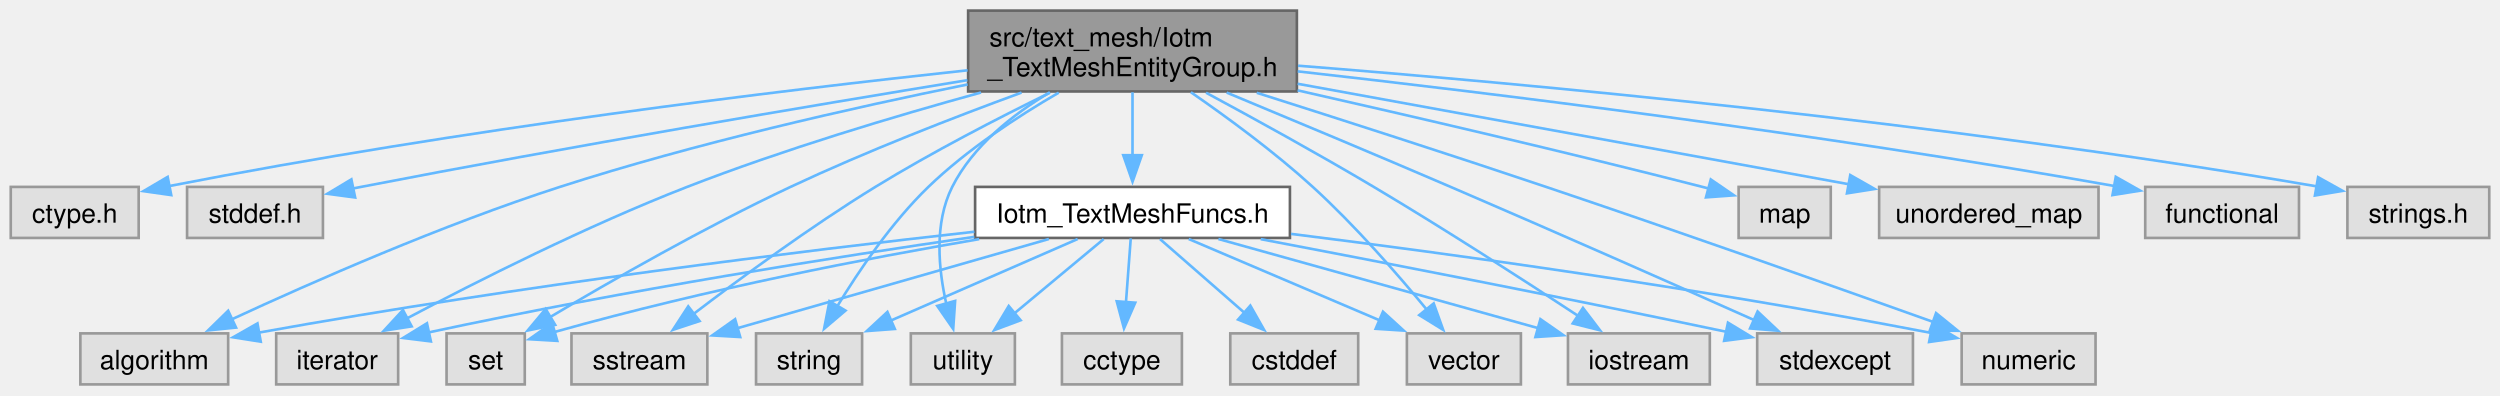
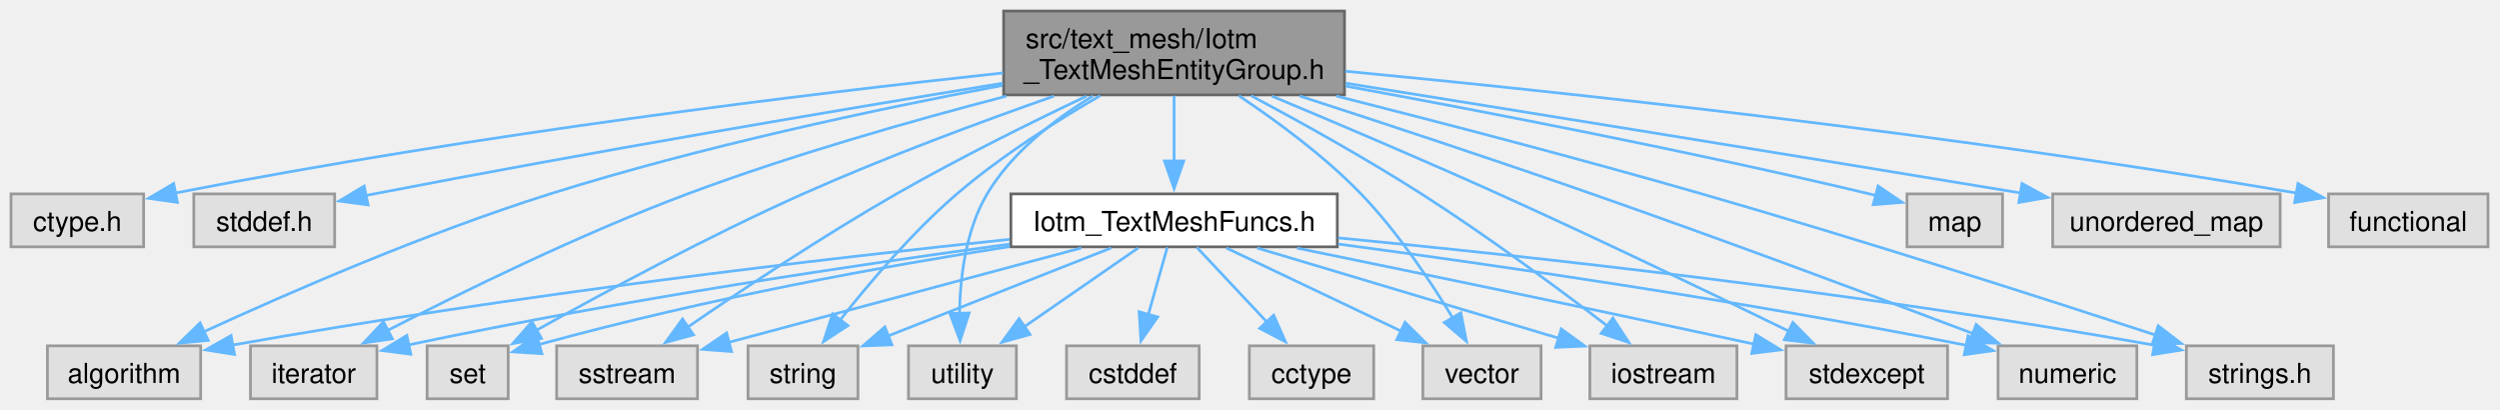
- <svg xmlns="http://www.w3.org/2000/svg" xmlns:xlink="http://www.w3.org/1999/xlink" width="943pt" height="149pt" viewBox="0.00 0.00 942.88 149.00">
+ <svg xmlns="http://www.w3.org/2000/svg" xmlns:xlink="http://www.w3.org/1999/xlink" width="909pt" height="149pt" viewBox="0.00 0.00 909.12 149.00">
  <g id="graph0" class="graph" transform="scale(1 1) rotate(0) translate(4 145)">
    <g id="Node000001" class="node">
      <g id="a_Node000001">
        <a xlink:title=" ">
          <polygon fill="#999999" stroke="#666666" points="485.12,-141 361.12,-141 361.12,-110.5 485.12,-110.5 485.12,-141" />
          <text text-anchor="start" x="369.12" y="-127.5" font-family="Helvetica,sans-Serif" font-size="10.00">src/text_mesh/Iotm</text>
          <text text-anchor="middle" x="423.12" y="-116.25" font-family="Helvetica,sans-Serif" font-size="10.00">_TextMeshEntityGroup.h</text>
        </a>
      </g>
    </g>
    <g id="Node000002" class="node">
      <g id="a_Node000002">
        <a xlink:title=" ">
          <polygon fill="#e0e0e0" stroke="#999999" points="48.25,-74.5 0,-74.5 0,-55.25 48.25,-55.25 48.25,-74.5" />
          <text text-anchor="middle" x="24.12" y="-61" font-family="Helvetica,sans-Serif" font-size="10.00">ctype.h</text>
        </a>
      </g>
    </g>
    <g id="edge1_Node000001_Node000002" class="edge">
      <g id="a_edge1_Node000001_Node000002">
        <a xlink:title=" ">
          <path fill="none" stroke="#63b8ff" d="M360.91,-118.49C290.14,-110.87 170.96,-96.49 59.65,-74.8" />
          <polygon fill="#63b8ff" stroke="#63b8ff" points="60.53,-71.41 50.04,-72.9 59.18,-78.27 60.53,-71.41" />
        </a>
      </g>
    </g>
    <g id="Node000003" class="node">
      <g id="a_Node000003">
        <a xlink:title=" ">
          <polygon fill="#e0e0e0" stroke="#999999" points="117.75,-74.5 66.5,-74.5 66.5,-55.25 117.75,-55.25 117.75,-74.5" />
          <text text-anchor="middle" x="92.12" y="-61" font-family="Helvetica,sans-Serif" font-size="10.00">stddef.h</text>
        </a>
      </g>
    </g>
    <g id="edge2_Node000001_Node000003" class="edge">
      <g id="a_edge2_Node000001_Node000003">
        <a xlink:title=" ">
          <path fill="none" stroke="#63b8ff" d="M360.83,-114.76C301.81,-105.11 210.76,-89.76 132.12,-74.5 131.12,-74.3 130.1,-74.1 129.07,-73.9" />
          <polygon fill="#63b8ff" stroke="#63b8ff" points="129.9,-70.5 119.4,-71.91 128.48,-77.35 129.9,-70.5" />
        </a>
      </g>
    </g>
    <g id="Node000004" class="node">
      <g id="a_Node000004">
        <a xlink:title=" ">
-           <polygon fill="#e0e0e0" stroke="#999999" points="82,-19.25 26.25,-19.25 26.25,0 82,0 82,-19.25" />
-           <text text-anchor="middle" x="54.12" y="-5.75" font-family="Helvetica,sans-Serif" font-size="10.00">algorithm</text>
+           <polygon fill="#e0e0e0" stroke="#999999" points="69,-19.25 13.25,-19.25 13.25,0 69,0 69,-19.25" />
+           <text text-anchor="middle" x="41.12" y="-5.75" font-family="Helvetica,sans-Serif" font-size="10.00">algorithm</text>
        </a>
      </g>
    </g>
    <g id="edge3_Node000001_Node000004" class="edge">
      <g id="a_edge3_Node000001_Node000004">
        <a xlink:title=" ">
-           <path fill="none" stroke="#63b8ff" d="M360.93,-113.15C317.36,-104.33 258.06,-90.93 207.12,-74.5 162.96,-60.26 113.75,-38.62 83.36,-24.55" />
-           <polygon fill="#63b8ff" stroke="#63b8ff" points="84.97,-21.44 74.43,-20.38 82.01,-27.79 84.97,-21.44" />
+           <path fill="none" stroke="#63b8ff" d="M360.7,-113.95C314.67,-105.26 250.81,-91.68 196.12,-74.5 151.12,-60.36 100.96,-38.52 70.22,-24.4" />
+           <polygon fill="#63b8ff" stroke="#63b8ff" points="71.74,-21.24 61.2,-20.21 68.79,-27.59 71.74,-21.24" />
        </a>
      </g>
    </g>
    <g id="Node000005" class="node">
      <g id="a_Node000005">
        <a xlink:title=" ">
-           <polygon fill="#e0e0e0" stroke="#999999" points="146.12,-19.25 100.12,-19.25 100.12,0 146.12,0 146.12,-19.25" />
-           <text text-anchor="middle" x="123.12" y="-5.75" font-family="Helvetica,sans-Serif" font-size="10.00">iterator</text>
+           <polygon fill="#e0e0e0" stroke="#999999" points="133.12,-19.25 87.12,-19.25 87.12,0 133.12,0 133.12,-19.25" />
+           <text text-anchor="middle" x="110.12" y="-5.75" font-family="Helvetica,sans-Serif" font-size="10.00">iterator</text>
        </a>
      </g>
    </g>
    <g id="edge4_Node000001_Node000005" class="edge">
      <g id="a_edge4_Node000001_Node000005">
        <a xlink:title=" ">
-           <path fill="none" stroke="#63b8ff" d="M365.98,-110.11C333.12,-101.08 291.3,-88.56 255.12,-74.5 217.38,-59.83 175.57,-38.73 149.33,-24.85" />
-           <polygon fill="#63b8ff" stroke="#63b8ff" points="151.22,-21.89 140.75,-20.27 147.93,-28.07 151.22,-21.89" />
+           <path fill="none" stroke="#63b8ff" d="M362.13,-110.05C327.64,-101.09 283.97,-88.65 246.12,-74.5 207.26,-59.96 164.18,-38.83 137.13,-24.91" />
+           <polygon fill="#63b8ff" stroke="#63b8ff" points="138.75,-21.8 128.26,-20.3 135.52,-28.02 138.75,-21.8" />
        </a>
      </g>
    </g>
    <g id="Node000006" class="node">
      <g id="a_Node000006">
        <a xlink:title=" ">
-           <polygon fill="#e0e0e0" stroke="#999999" points="686.5,-74.5 651.75,-74.5 651.75,-55.25 686.5,-55.25 686.5,-74.5" />
-           <text text-anchor="middle" x="669.12" y="-61" font-family="Helvetica,sans-Serif" font-size="10.00">map</text>
+           <polygon fill="#e0e0e0" stroke="#999999" points="724.5,-74.5 689.75,-74.5 689.75,-55.25 724.5,-55.25 724.5,-74.5" />
+           <text text-anchor="middle" x="707.12" y="-61" font-family="Helvetica,sans-Serif" font-size="10.00">map</text>
        </a>
      </g>
    </g>
    <g id="edge5_Node000001_Node000006" class="edge">
      <g id="a_edge5_Node000001_Node000006">
        <a xlink:title=" ">
-           <path fill="none" stroke="#63b8ff" d="M485.39,-110.92C528.4,-101.19 586.88,-87.61 638.12,-74.5 638.94,-74.29 639.76,-74.08 640.59,-73.86" />
-           <polygon fill="#63b8ff" stroke="#63b8ff" points="641.25,-77.31 649.99,-71.32 639.43,-70.55 641.25,-77.31" />
+           <path fill="none" stroke="#63b8ff" d="M485.53,-113.71C536.91,-104.29 611.54,-89.88 676.12,-74.5 676.94,-74.31 677.77,-74.11 678.6,-73.9" />
+           <polygon fill="#63b8ff" stroke="#63b8ff" points="679.24,-77.35 688.02,-71.42 677.45,-70.58 679.24,-77.35" />
        </a>
      </g>
    </g>
    <g id="Node000007" class="node">
      <g id="a_Node000007">
        <a xlink:title=" ">
-           <polygon fill="#e0e0e0" stroke="#999999" points="193.88,-19.25 164.38,-19.25 164.38,0 193.88,0 193.88,-19.25" />
-           <text text-anchor="middle" x="179.12" y="-5.75" font-family="Helvetica,sans-Serif" font-size="10.00">set</text>
+           <polygon fill="#e0e0e0" stroke="#999999" points="180.88,-19.25 151.38,-19.25 151.38,0 180.88,0 180.88,-19.25" />
+           <text text-anchor="middle" x="166.12" y="-5.75" font-family="Helvetica,sans-Serif" font-size="10.00">set</text>
        </a>
      </g>
    </g>
    <g id="edge6_Node000001_Node000007" class="edge">
      <g id="a_edge6_Node000001_Node000007">
        <a xlink:title=" ">
-           <path fill="none" stroke="#63b8ff" d="M381.27,-110.08C355.73,-100.73 322.62,-87.89 294.12,-74.5 261.86,-59.34 226.19,-38.92 203.26,-25.29" />
-           <polygon fill="#63b8ff" stroke="#63b8ff" points="205.35,-22.47 194.97,-20.33 201.75,-28.47 205.35,-22.47" />
+           <path fill="none" stroke="#63b8ff" d="M379.4,-110.05C352.7,-100.68 318.05,-87.84 288.12,-74.5 253.7,-59.15 215.4,-38.48 191.06,-24.86" />
+           <polygon fill="#63b8ff" stroke="#63b8ff" points="192.97,-21.93 182.54,-20.07 189.54,-28.03 192.97,-21.93" />
        </a>
      </g>
    </g>
    <g id="Node000008" class="node">
      <g id="a_Node000008">
        <a xlink:title=" ">
-           <polygon fill="#e0e0e0" stroke="#999999" points="262.75,-19.25 211.5,-19.25 211.5,0 262.75,0 262.75,-19.25" />
-           <text text-anchor="middle" x="237.12" y="-5.75" font-family="Helvetica,sans-Serif" font-size="10.00">sstream</text>
+           <polygon fill="#e0e0e0" stroke="#999999" points="249.75,-19.25 198.5,-19.25 198.5,0 249.75,0 249.75,-19.25" />
+           <text text-anchor="middle" x="224.12" y="-5.75" font-family="Helvetica,sans-Serif" font-size="10.00">sstream</text>
        </a>
      </g>
    </g>
    <g id="edge7_Node000001_Node000008" class="edge">
      <g id="a_edge7_Node000001_Node000008">
        <a xlink:title=" ">
-           <path fill="none" stroke="#63b8ff" d="M391.92,-110.02C372.59,-100.54 347.46,-87.59 326.12,-74.5 301.64,-59.48 275.07,-39.95 257.39,-26.46" />
-           <polygon fill="#63b8ff" stroke="#63b8ff" points="259.82,-23.91 249.76,-20.58 255.54,-29.45 259.82,-23.91" />
+           <path fill="none" stroke="#63b8ff" d="M391.24,-110.05C371.11,-100.49 344.73,-87.43 322.12,-74.5 295.25,-59.13 265.64,-39.42 246.07,-25.98" />
+           <polygon fill="#63b8ff" stroke="#63b8ff" points="248.29,-23.26 238.07,-20.45 244.3,-29.01 248.29,-23.26" />
        </a>
      </g>
    </g>
    <g id="Node000009" class="node">
      <g id="a_Node000009">
        <a xlink:title=" ">
-           <polygon fill="#e0e0e0" stroke="#999999" points="321.12,-19.25 281.12,-19.25 281.12,0 321.12,0 321.12,-19.25" />
-           <text text-anchor="middle" x="301.12" y="-5.75" font-family="Helvetica,sans-Serif" font-size="10.00">string</text>
+           <polygon fill="#e0e0e0" stroke="#999999" points="308.12,-19.25 268.12,-19.25 268.12,0 308.12,0 308.12,-19.25" />
+           <text text-anchor="middle" x="288.12" y="-5.75" font-family="Helvetica,sans-Serif" font-size="10.00">string</text>
        </a>
      </g>
    </g>
    <g id="edge8_Node000001_Node000009" class="edge">
      <g id="a_edge8_Node000001_Node000009">
        <a xlink:title=" ">
-           <path fill="none" stroke="#63b8ff" d="M395.29,-110.05C379.78,-101.06 360.71,-88.58 346.12,-74.5 332.26,-61.12 319.93,-42.93 311.7,-29.38" />
-           <polygon fill="#63b8ff" stroke="#63b8ff" points="314.86,-27.85 306.79,-20.99 308.82,-31.39 314.86,-27.85" />
+           <path fill="none" stroke="#63b8ff" d="M396.21,-110.21C380.29,-101 360.17,-88.25 344.12,-74.5 327.91,-60.6 312.12,-41.98 301.46,-28.43" />
+           <polygon fill="#63b8ff" stroke="#63b8ff" points="304.46,-26.6 295.59,-20.8 298.91,-30.86 304.46,-26.6" />
        </a>
      </g>
    </g>
    <g id="Node000010" class="node">
      <g id="a_Node000010">
        <a xlink:title=" ">
-           <polygon fill="#e0e0e0" stroke="#999999" points="378.75,-19.25 339.5,-19.25 339.5,0 378.75,0 378.75,-19.25" />
-           <text text-anchor="middle" x="359.12" y="-5.75" font-family="Helvetica,sans-Serif" font-size="10.00">utility</text>
+           <polygon fill="#e0e0e0" stroke="#999999" points="365.75,-19.25 326.5,-19.25 326.5,0 365.75,0 365.75,-19.25" />
+           <text text-anchor="middle" x="346.12" y="-5.75" font-family="Helvetica,sans-Serif" font-size="10.00">utility</text>
        </a>
      </g>
    </g>
    <g id="edge9_Node000001_Node000010" class="edge">
      <g id="a_edge9_Node000001_Node000010">
        <a xlink:title=" ">
-           <path fill="none" stroke="#63b8ff" d="M391.95,-110.17C377.98,-101.85 362.93,-89.97 355.12,-74.5 348.23,-60.83 349.92,-43.37 352.94,-30.16" />
-           <polygon fill="#63b8ff" stroke="#63b8ff" points="356.21,-31.48 355.49,-20.91 349.46,-29.62 356.21,-31.48" />
+           <path fill="none" stroke="#63b8ff" d="M393.57,-110.09C379.64,-101.62 364.14,-89.63 355.12,-74.5 347.31,-61.38 345.27,-44.1 345.06,-30.83" />
+           <polygon fill="#63b8ff" stroke="#63b8ff" points="348.56,-31.18 345.27,-21.11 341.56,-31.03 348.56,-31.18" />
        </a>
      </g>
    </g>
    <g id="Node000011" class="node">
      <g id="a_Node000011">
        <a xlink:title=" ">
-           <polygon fill="#e0e0e0" stroke="#999999" points="569.62,-19.25 526.62,-19.25 526.62,0 569.62,0 569.62,-19.25" />
-           <text text-anchor="middle" x="548.12" y="-5.75" font-family="Helvetica,sans-Serif" font-size="10.00">vector</text>
+           <polygon fill="#e0e0e0" stroke="#999999" points="556.62,-19.25 513.62,-19.25 513.62,0 556.62,0 556.62,-19.25" />
+           <text text-anchor="middle" x="535.12" y="-5.75" font-family="Helvetica,sans-Serif" font-size="10.00">vector</text>
        </a>
      </g>
    </g>
    <g id="edge10_Node000001_Node000011" class="edge">
      <g id="a_edge10_Node000001_Node000011">
        <a xlink:title=" ">
-           <path fill="none" stroke="#63b8ff" d="M445.14,-110.21C458.91,-100.7 476.7,-87.65 491.12,-74.5 507.03,-60 523.19,-41.46 534.22,-28.09" />
-           <polygon fill="#63b8ff" stroke="#63b8ff" points="536.73,-30.55 540.31,-20.58 531.29,-26.14 536.73,-30.55" />
+           <path fill="none" stroke="#63b8ff" d="M446.69,-110.18C460.53,-100.96 477.86,-88.22 491.12,-74.5 504.42,-60.75 516.51,-42.6 524.63,-29.16" />
+           <polygon fill="#63b8ff" stroke="#63b8ff" points="527.45,-31.27 529.48,-20.87 521.41,-27.73 527.45,-31.27" />
        </a>
      </g>
    </g>
    <g id="Node000012" class="node">
      <g id="a_Node000012">
        <a xlink:title=" ">
-           <polygon fill="#e0e0e0" stroke="#999999" points="787.5,-74.5 704.75,-74.5 704.75,-55.25 787.5,-55.25 787.5,-74.5" />
-           <text text-anchor="middle" x="746.12" y="-61" font-family="Helvetica,sans-Serif" font-size="10.00">unordered_map</text>
+           <polygon fill="#e0e0e0" stroke="#999999" points="825.5,-74.5 742.75,-74.5 742.75,-55.25 825.5,-55.25 825.5,-74.5" />
+           <text text-anchor="middle" x="784.12" y="-61" font-family="Helvetica,sans-Serif" font-size="10.00">unordered_map</text>
        </a>
      </g>
    </g>
    <g id="edge11_Node000001_Node000012" class="edge">
      <g id="a_edge11_Node000001_Node000012">
        <a xlink:title=" ">
-           <path fill="none" stroke="#63b8ff" d="M485.4,-113.4C545.77,-102.39 636.34,-85.89 693.29,-75.51" />
-           <polygon fill="#63b8ff" stroke="#63b8ff" points="693.86,-78.96 703.07,-73.72 692.61,-72.07 693.86,-78.96" />
+           <path fill="none" stroke="#63b8ff" d="M485.49,-114.77C545.66,-105.11 639.63,-89.95 731.23,-74.81" />
+           <polygon fill="#63b8ff" stroke="#63b8ff" points="731.59,-78.29 740.89,-73.21 730.45,-71.39 731.59,-78.29" />
        </a>
      </g>
    </g>
    <g id="Node000013" class="node">
      <g id="a_Node000013">
        <a xlink:title=" ">
-           <polygon fill="#e0e0e0" stroke="#999999" points="640.88,-19.25 587.38,-19.25 587.38,0 640.88,0 640.88,-19.25" />
-           <text text-anchor="middle" x="614.12" y="-5.75" font-family="Helvetica,sans-Serif" font-size="10.00">iostream</text>
+           <polygon fill="#e0e0e0" stroke="#999999" points="627.88,-19.25 574.38,-19.25 574.38,0 627.88,0 627.88,-19.25" />
+           <text text-anchor="middle" x="601.12" y="-5.75" font-family="Helvetica,sans-Serif" font-size="10.00">iostream</text>
        </a>
      </g>
    </g>
    <g id="edge12_Node000001_Node000013" class="edge">
      <g id="a_edge12_Node000001_Node000013">
        <a xlink:title=" ">
-           <path fill="none" stroke="#63b8ff" d="M450.86,-110.03C469.02,-100.25 493.18,-86.95 514.12,-74.5 540.96,-58.54 571.08,-39.09 591.18,-25.87" />
-           <polygon fill="#63b8ff" stroke="#63b8ff" points="593.03,-28.85 599.45,-20.42 589.17,-23 593.03,-28.85" />
+           <path fill="none" stroke="#63b8ff" d="M451.2,-110.19C469.21,-100.57 492.92,-87.41 513.12,-74.5 537.15,-59.15 563.46,-39.68 580.99,-26.29" />
+           <polygon fill="#63b8ff" stroke="#63b8ff" points="582.77,-29.34 588.56,-20.47 578.5,-23.79 582.77,-29.34" />
        </a>
      </g>
    </g>
    <g id="Node000014" class="node">
      <g id="a_Node000014">
        <a xlink:title=" ">
-           <polygon fill="#e0e0e0" stroke="#999999" points="863.12,-74.5 805.12,-74.5 805.12,-55.25 863.12,-55.25 863.12,-74.5" />
-           <text text-anchor="middle" x="834.12" y="-61" font-family="Helvetica,sans-Serif" font-size="10.00">functional</text>
+           <polygon fill="#e0e0e0" stroke="#999999" points="901.12,-74.5 843.12,-74.5 843.12,-55.25 901.12,-55.25 901.12,-74.5" />
+           <text text-anchor="middle" x="872.12" y="-61" font-family="Helvetica,sans-Serif" font-size="10.00">functional</text>
        </a>
      </g>
    </g>
    <g id="edge13_Node000001_Node000014" class="edge">
      <g id="a_edge13_Node000001_Node000014">
        <a xlink:title=" ">
-           <path fill="none" stroke="#63b8ff" d="M485.43,-118.08C557.38,-109.99 679.52,-95.08 793.7,-74.8" />
-           <polygon fill="#63b8ff" stroke="#63b8ff" points="794.01,-78.3 803.23,-73.09 792.77,-71.41 794.01,-78.3" />
+           <path fill="none" stroke="#63b8ff" d="M485.38,-119.12C563.86,-111.59 703.09,-96.77 831.52,-74.8" />
+           <polygon fill="#63b8ff" stroke="#63b8ff" points="831.98,-78.27 841.23,-73.12 830.78,-71.37 831.98,-78.27" />
        </a>
      </g>
    </g>
    <g id="Node000015" class="node">
      <g id="a_Node000015">
        <a xlink:title=" ">
-           <polygon fill="#e0e0e0" stroke="#999999" points="717.5,-19.25 658.75,-19.25 658.75,0 717.5,0 717.5,-19.25" />
-           <text text-anchor="middle" x="688.12" y="-5.75" font-family="Helvetica,sans-Serif" font-size="10.00">stdexcept</text>
+           <polygon fill="#e0e0e0" stroke="#999999" points="704.5,-19.25 645.75,-19.25 645.75,0 704.5,0 704.5,-19.25" />
+           <text text-anchor="middle" x="675.12" y="-5.75" font-family="Helvetica,sans-Serif" font-size="10.00">stdexcept</text>
        </a>
      </g>
    </g>
    <g id="edge14_Node000001_Node000015" class="edge">
      <g id="a_edge14_Node000001_Node000015">
        <a xlink:title=" ">
-           <path fill="none" stroke="#63b8ff" d="M458.64,-110.08C482.56,-100.15 514.8,-86.67 543.12,-74.5 582.79,-57.46 628.32,-37.3 657.62,-24.26" />
-           <polygon fill="#63b8ff" stroke="#63b8ff" points="658.91,-27.51 666.62,-20.25 656.06,-21.12 658.91,-27.51" />
+           <path fill="none" stroke="#63b8ff" d="M458.66,-110.08C482.18,-100.26 513.62,-86.9 541.12,-74.5 577.88,-57.92 619.75,-37.75 646.77,-24.57" />
+           <polygon fill="#63b8ff" stroke="#63b8ff" points="648.23,-27.75 655.67,-20.21 645.15,-21.46 648.23,-27.75" />
        </a>
      </g>
    </g>
    <g id="Node000016" class="node">
      <g id="a_Node000016">
        <a xlink:title=" ">
-           <polygon fill="#e0e0e0" stroke="#999999" points="786.38,-19.25 735.88,-19.25 735.88,0 786.38,0 786.38,-19.25" />
-           <text text-anchor="middle" x="761.12" y="-5.75" font-family="Helvetica,sans-Serif" font-size="10.00">numeric</text>
+           <polygon fill="#e0e0e0" stroke="#999999" points="773.38,-19.25 722.88,-19.25 722.88,0 773.38,0 773.38,-19.25" />
+           <text text-anchor="middle" x="748.12" y="-5.75" font-family="Helvetica,sans-Serif" font-size="10.00">numeric</text>
        </a>
      </g>
    </g>
    <g id="edge15_Node000001_Node000016" class="edge">
      <g id="a_edge15_Node000001_Node000016">
        <a xlink:title=" ">
-           <path fill="none" stroke="#63b8ff" d="M469.99,-110C501.02,-100.15 542.58,-86.8 579.12,-74.5 630.04,-57.37 688.6,-36.63 725.24,-23.53" />
-           <polygon fill="#63b8ff" stroke="#63b8ff" points="726.22,-26.9 734.45,-20.23 723.86,-20.31 726.22,-26.9" />
+           <path fill="none" stroke="#63b8ff" d="M468.82,-110.1C499.08,-100.28 539.58,-86.93 575.12,-74.5 623.53,-57.57 679.08,-36.82 713.89,-23.66" />
+           <polygon fill="#63b8ff" stroke="#63b8ff" points="714.91,-27.02 723.02,-20.2 712.43,-20.47 714.91,-27.02" />
        </a>
      </g>
    </g>
    <g id="Node000017" class="node">
      <g id="a_Node000017">
        <a xlink:title=" ">
-           <polygon fill="#e0e0e0" stroke="#999999" points="934.88,-74.5 881.38,-74.5 881.38,-55.25 934.88,-55.25 934.88,-74.5" />
-           <text text-anchor="middle" x="908.12" y="-61" font-family="Helvetica,sans-Serif" font-size="10.00">strings.h</text>
+           <polygon fill="#e0e0e0" stroke="#999999" points="844.88,-19.25 791.38,-19.25 791.38,0 844.88,0 844.88,-19.25" />
+           <text text-anchor="middle" x="818.12" y="-5.75" font-family="Helvetica,sans-Serif" font-size="10.00">strings.h</text>
        </a>
      </g>
    </g>
    <g id="edge16_Node000001_Node000017" class="edge">
      <g id="a_edge16_Node000001_Node000017">
        <a xlink:title=" ">
-           <path fill="none" stroke="#63b8ff" d="M485.57,-120.22C570.41,-113.51 726.97,-99.22 869.93,-74.68" />
-           <polygon fill="#63b8ff" stroke="#63b8ff" points="870.33,-78.16 879.58,-73 869.13,-71.26 870.33,-78.16" />
+           <path fill="none" stroke="#63b8ff" d="M482.15,-110.1C520.23,-100.45 570.76,-87.28 615.12,-74.5 673.05,-57.82 739.6,-36.45 780.25,-23.15" />
+           <polygon fill="#63b8ff" stroke="#63b8ff" points="781.15,-26.54 789.56,-20.1 778.97,-19.89 781.15,-26.54" />
        </a>
      </g>
    </g>
    <g id="Node000018" class="node">
      <g id="a_Node000018">
        <a xlink:href="Iotm__TextMeshFuncs_8h.html" target="_top" xlink:title=" ">
          <polygon fill="white" stroke="#666666" points="482.5,-74.5 363.75,-74.5 363.75,-55.25 482.5,-55.25 482.5,-74.5" />
          <text text-anchor="middle" x="423.12" y="-61" font-family="Helvetica,sans-Serif" font-size="10.00">Iotm_TextMeshFuncs.h</text>
        </a>
      </g>
    </g>
    <g id="edge17_Node000001_Node000018" class="edge">
      <g id="a_edge17_Node000001_Node000018">
        <a xlink:title=" ">
          <path fill="none" stroke="#63b8ff" d="M423.12,-110.2C423.12,-102.96 423.12,-94.09 423.12,-86.19" />
          <polygon fill="#63b8ff" stroke="#63b8ff" points="426.63,-86.46 423.13,-76.46 419.63,-86.46 426.63,-86.46" />
        </a>
      </g>
    </g>
    <g id="edge20_Node000018_Node000004" class="edge">
      <g id="a_edge20_Node000018_Node000004">
        <a xlink:title=" ">
-           <path fill="none" stroke="#63b8ff" d="M363.48,-57.59C299.23,-50.44 193.76,-37.58 93.59,-19.55" />
-           <polygon fill="#63b8ff" stroke="#63b8ff" points="94.3,-16.12 83.84,-17.77 93.05,-23.01 94.3,-16.12" />
+           <path fill="none" stroke="#63b8ff" d="M363.32,-57.98C296.66,-51 185.45,-38.14 80.47,-19.51" />
+           <polygon fill="#63b8ff" stroke="#63b8ff" points="81.3,-16.1 70.84,-17.78 80.06,-22.99 81.3,-16.1" />
        </a>
      </g>
    </g>
    <g id="edge21_Node000018_Node000005" class="edge">
      <g id="a_edge21_Node000018_Node000005">
        <a xlink:title=" ">
-           <path fill="none" stroke="#63b8ff" d="M363.46,-55.66C311.49,-48.11 233.91,-35.92 157.71,-19.64" />
-           <polygon fill="#63b8ff" stroke="#63b8ff" points="158.47,-16.22 147.96,-17.52 156.99,-23.06 158.47,-16.22" />
+           <path fill="none" stroke="#63b8ff" d="M363.31,-56.24C308.64,-48.85 225.38,-36.54 144.37,-19.54" />
+           <polygon fill="#63b8ff" stroke="#63b8ff" points="145.46,-16.2 134.95,-17.54 144.01,-23.04 145.46,-16.2" />
        </a>
      </g>
    </g>
    <g id="edge22_Node000018_Node000007" class="edge">
      <g id="a_edge22_Node000018_Node000007">
        <a xlink:title=" ">
-           <path fill="none" stroke="#63b8ff" d="M365.28,-54.8C322.97,-47.57 264.08,-36.3 205.11,-19.78" />
-           <polygon fill="#63b8ff" stroke="#63b8ff" points="206.14,-16.43 195.56,-17.05 204.21,-23.16 206.14,-16.43" />
+           <path fill="none" stroke="#63b8ff" d="M363.33,-55.35C318.27,-48.28 254.86,-36.95 192,-19.71" />
+           <polygon fill="#63b8ff" stroke="#63b8ff" points="193.13,-16.39 182.55,-17.07 191.24,-23.13 193.13,-16.39" />
        </a>
      </g>
    </g>
    <g id="edge26_Node000018_Node000008" class="edge">
      <g id="a_edge26_Node000018_Node000008">
        <a xlink:title=" ">
-           <path fill="none" stroke="#63b8ff" d="M391.57,-54.84C359.07,-45.54 308.46,-31.05 274.1,-21.21" />
-           <polygon fill="#63b8ff" stroke="#63b8ff" points="275.15,-17.87 264.58,-18.48 273.23,-24.6 275.15,-17.87" />
+           <path fill="none" stroke="#63b8ff" d="M389.37,-54.84C353.69,-45.3 297.61,-30.29 260.85,-20.45" />
+           <polygon fill="#63b8ff" stroke="#63b8ff" points="262.13,-17.17 251.57,-17.97 260.32,-23.93 262.13,-17.17" />
        </a>
      </g>
    </g>
    <g id="edge23_Node000018_Node000009" class="edge">
      <g id="a_edge23_Node000018_Node000009">
        <a xlink:title=" ">
-           <path fill="none" stroke="#63b8ff" d="M402.43,-54.84C383.12,-46.41 354.06,-33.73 332.01,-24.11" />
-           <polygon fill="#63b8ff" stroke="#63b8ff" points="333.47,-20.92 322.9,-20.13 330.67,-27.34 333.47,-20.92" />
+           <path fill="none" stroke="#63b8ff" d="M400.22,-54.84C377.91,-46.04 343.84,-32.6 319.11,-22.85" />
+           <polygon fill="#63b8ff" stroke="#63b8ff" points="320.48,-19.62 309.89,-19.21 317.91,-26.14 320.48,-19.62" />
        </a>
      </g>
    </g>
    <g id="edge24_Node000018_Node000010" class="edge">
      <g id="a_edge24_Node000018_Node000010">
        <a xlink:title=" ">
-           <path fill="none" stroke="#63b8ff" d="M412.27,-54.84C403.02,-47.15 389.5,-35.9 378.42,-26.68" />
-           <polygon fill="#63b8ff" stroke="#63b8ff" points="380.91,-24.2 370.98,-20.49 376.43,-29.58 380.91,-24.2" />
+           <path fill="none" stroke="#63b8ff" d="M410.06,-54.84C398.67,-46.96 381.9,-35.36 368.39,-26.02" />
+           <polygon fill="#63b8ff" stroke="#63b8ff" points="370.71,-23.37 360.5,-20.56 366.73,-29.13 370.71,-23.37" />
        </a>
      </g>
    </g>
    <g id="edge25_Node000018_Node000011" class="edge">
      <g id="a_edge25_Node000018_Node000011">
        <a xlink:title=" ">
-           <path fill="none" stroke="#63b8ff" d="M444.33,-54.84C464.08,-46.43 493.8,-33.77 516.38,-24.15" />
-           <polygon fill="#63b8ff" stroke="#63b8ff" points="517.6,-27.43 525.42,-20.3 514.85,-20.99 517.6,-27.43" />
+           <path fill="none" stroke="#63b8ff" d="M442.12,-54.84C459.58,-46.54 485.72,-34.11 505.85,-24.54" />
+           <polygon fill="#63b8ff" stroke="#63b8ff" points="507.14,-27.81 514.67,-20.35 504.13,-21.49 507.14,-27.81" />
        </a>
      </g>
    </g>
    <g id="edge27_Node000018_Node000013" class="edge">
      <g id="a_edge27_Node000018_Node000013">
        <a xlink:title=" ">
-           <path fill="none" stroke="#63b8ff" d="M455.53,-54.84C488.95,-45.52 541.03,-31 576.31,-21.17" />
-           <polygon fill="#63b8ff" stroke="#63b8ff" points="576.98,-24.61 585.67,-18.56 575.1,-17.87 576.98,-24.61" />
+           <path fill="none" stroke="#63b8ff" d="M453.32,-54.84C483.58,-45.79 530.24,-31.83 563.03,-22.02" />
+           <polygon fill="#63b8ff" stroke="#63b8ff" points="563.97,-25.39 572.55,-19.17 561.96,-18.69 563.97,-25.39" />
        </a>
      </g>
    </g>
    <g id="edge28_Node000018_Node000015" class="edge">
      <g id="a_edge28_Node000018_Node000015">
        <a xlink:title=" ">
-           <path fill="none" stroke="#63b8ff" d="M471.48,-54.79C515.06,-46.51 581.2,-33.71 647.25,-19.82" />
-           <polygon fill="#63b8ff" stroke="#63b8ff" points="647.73,-23.29 656.79,-17.8 646.28,-16.44 647.73,-23.29" />
+           <path fill="none" stroke="#63b8ff" d="M467.85,-54.79C508.81,-46.41 571.4,-33.48 634.34,-19.83" />
+           <polygon fill="#63b8ff" stroke="#63b8ff" points="634.76,-23.32 643.79,-17.78 633.27,-16.48 634.76,-23.32" />
        </a>
      </g>
    </g>
    <g id="edge29_Node000018_Node000016" class="edge">
      <g id="a_edge29_Node000018_Node000016">
        <a xlink:title=" ">
-           <path fill="none" stroke="#63b8ff" d="M482.92,-56.78C541.79,-49.41 634.46,-36.78 724.34,-19.42" />
-           <polygon fill="#63b8ff" stroke="#63b8ff" points="724.95,-22.87 734.09,-17.51 723.6,-16 724.95,-22.87" />
+           <path fill="none" stroke="#63b8ff" d="M482.83,-56.27C539.18,-48.73 626.26,-36.18 711.39,-19.43" />
+           <polygon fill="#63b8ff" stroke="#63b8ff" points="711.96,-22.88 721.09,-17.5 710.59,-16.02 711.96,-22.88" />
+         </a>
+       </g>
+     </g>
+     <g id="edge30_Node000018_Node000017" class="edge">
+       <g id="a_edge30_Node000018_Node000017">
+         <a xlink:title=" ">
+           <path fill="none" stroke="#63b8ff" d="M482.83,-58.51C552.02,-51.83 669.64,-39.08 780.06,-19.43" />
+           <polygon fill="#63b8ff" stroke="#63b8ff" points="780.36,-22.94 789.58,-17.72 779.11,-16.05 780.36,-22.94" />
        </a>
      </g>
    </g>
    <g id="Node000019" class="node">
      <g id="a_Node000019">
        <a xlink:title=" ">
-           <polygon fill="#e0e0e0" stroke="#999999" points="441.75,-19.25 396.5,-19.25 396.5,0 441.75,0 441.75,-19.25" />
-           <text text-anchor="middle" x="419.12" y="-5.75" font-family="Helvetica,sans-Serif" font-size="10.00">cctype</text>
+           <polygon fill="#e0e0e0" stroke="#999999" points="495.75,-19.25 450.5,-19.25 450.5,0 495.75,0 495.75,-19.25" />
+           <text text-anchor="middle" x="473.12" y="-5.75" font-family="Helvetica,sans-Serif" font-size="10.00">cctype</text>
        </a>
      </g>
    </g>
    <g id="edge18_Node000018_Node000019" class="edge">
      <g id="a_edge18_Node000018_Node000019">
        <a xlink:title=" ">
-           <path fill="none" stroke="#63b8ff" d="M422.46,-55.08C421.97,-48.49 421.27,-39.21 420.64,-30.82" />
-           <polygon fill="#63b8ff" stroke="#63b8ff" points="424.15,-30.83 419.91,-21.12 417.17,-31.35 424.15,-30.83" />
+           <path fill="none" stroke="#63b8ff" d="M431.38,-55.08C438.29,-47.73 448.35,-37.01 456.86,-27.94" />
+           <polygon fill="#63b8ff" stroke="#63b8ff" points="459.36,-30.4 463.65,-20.71 454.26,-25.61 459.36,-30.4" />
        </a>
      </g>
    </g>
    <g id="Node000020" class="node">
      <g id="a_Node000020">
        <a xlink:title=" ">
-           <polygon fill="#e0e0e0" stroke="#999999" points="508.25,-19.25 460,-19.25 460,0 508.25,0 508.25,-19.25" />
-           <text text-anchor="middle" x="484.12" y="-5.75" font-family="Helvetica,sans-Serif" font-size="10.00">cstddef</text>
+           <polygon fill="#e0e0e0" stroke="#999999" points="432.25,-19.25 384,-19.25 384,0 432.25,0 432.25,-19.25" />
+           <text text-anchor="middle" x="408.12" y="-5.75" font-family="Helvetica,sans-Serif" font-size="10.00">cstddef</text>
        </a>
      </g>
    </g>
    <g id="edge19_Node000018_Node000020" class="edge">
      <g id="a_edge19_Node000018_Node000020">
        <a xlink:title=" ">
-           <path fill="none" stroke="#63b8ff" d="M433.47,-54.84C442.2,-47.22 454.91,-36.12 465.42,-26.95" />
-           <polygon fill="#63b8ff" stroke="#63b8ff" points="467.56,-29.73 472.79,-20.52 462.95,-24.46 467.56,-29.73" />
+           <path fill="none" stroke="#63b8ff" d="M420.65,-55.08C418.77,-48.42 416.12,-38.99 413.73,-30.53" />
+           <polygon fill="#63b8ff" stroke="#63b8ff" points="417.15,-29.74 411.07,-21.07 410.41,-31.64 417.15,-29.74" />
        </a>
      </g>
    </g>
  </g>
</svg>
